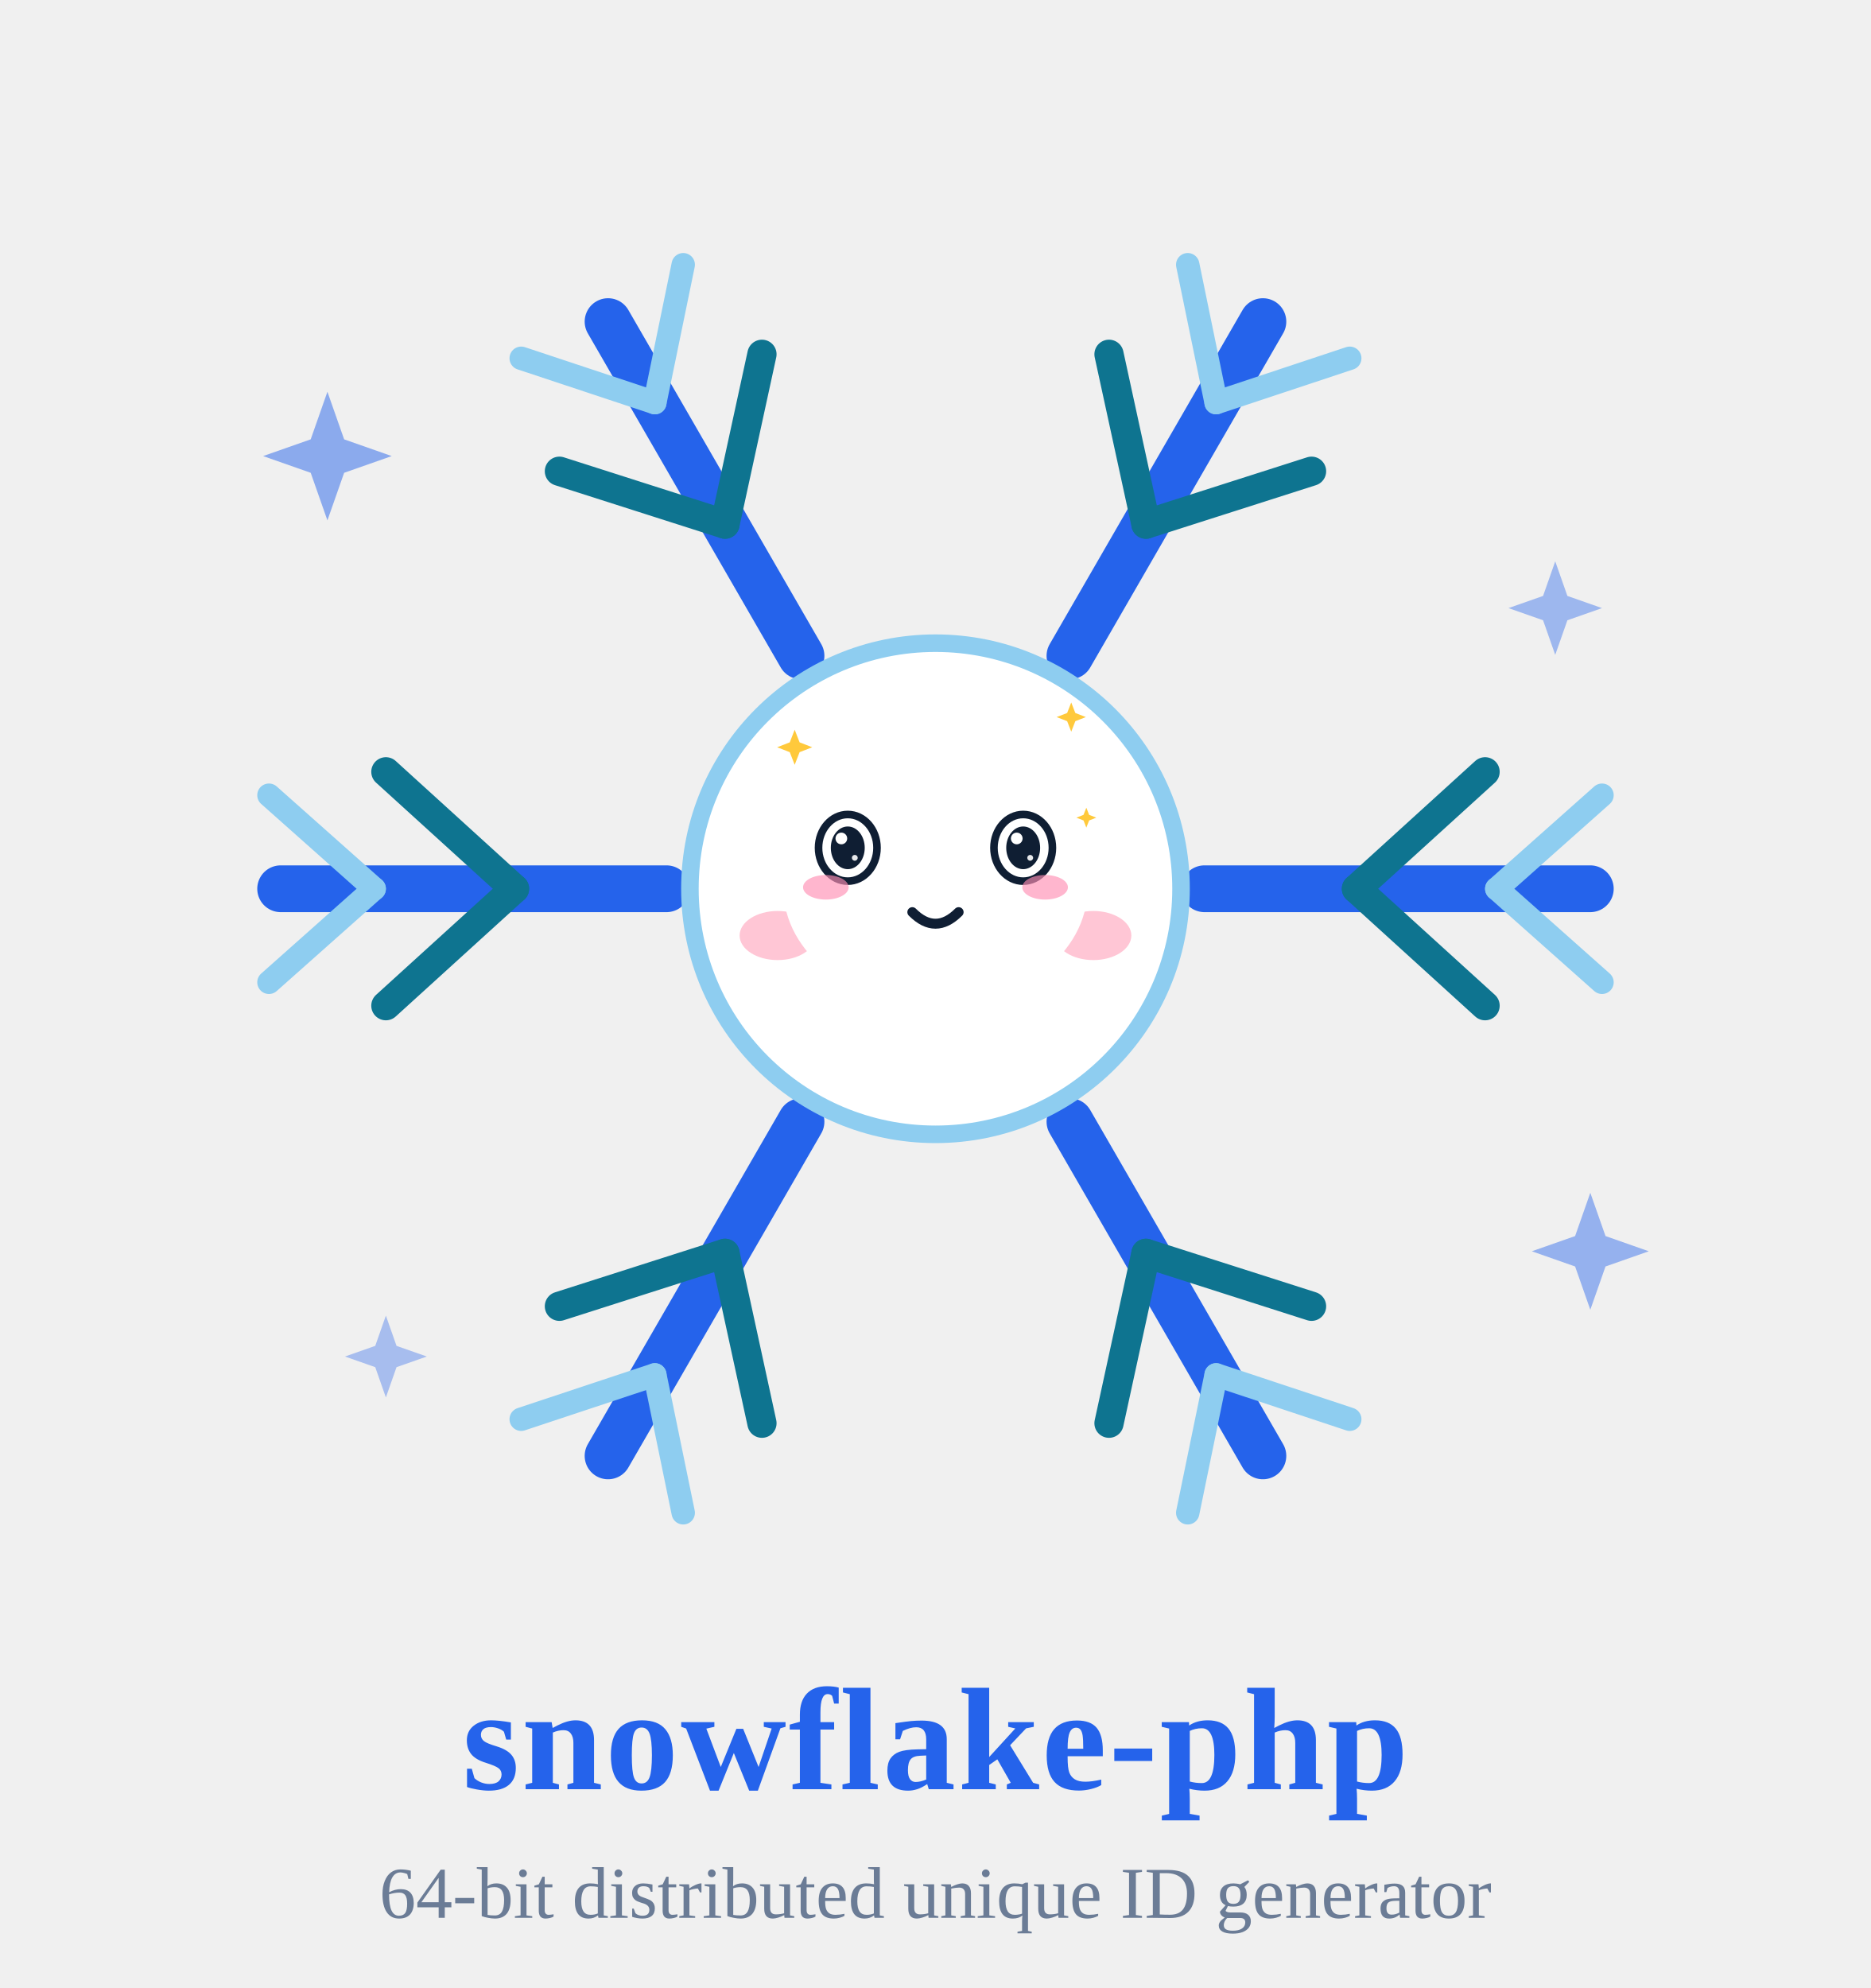
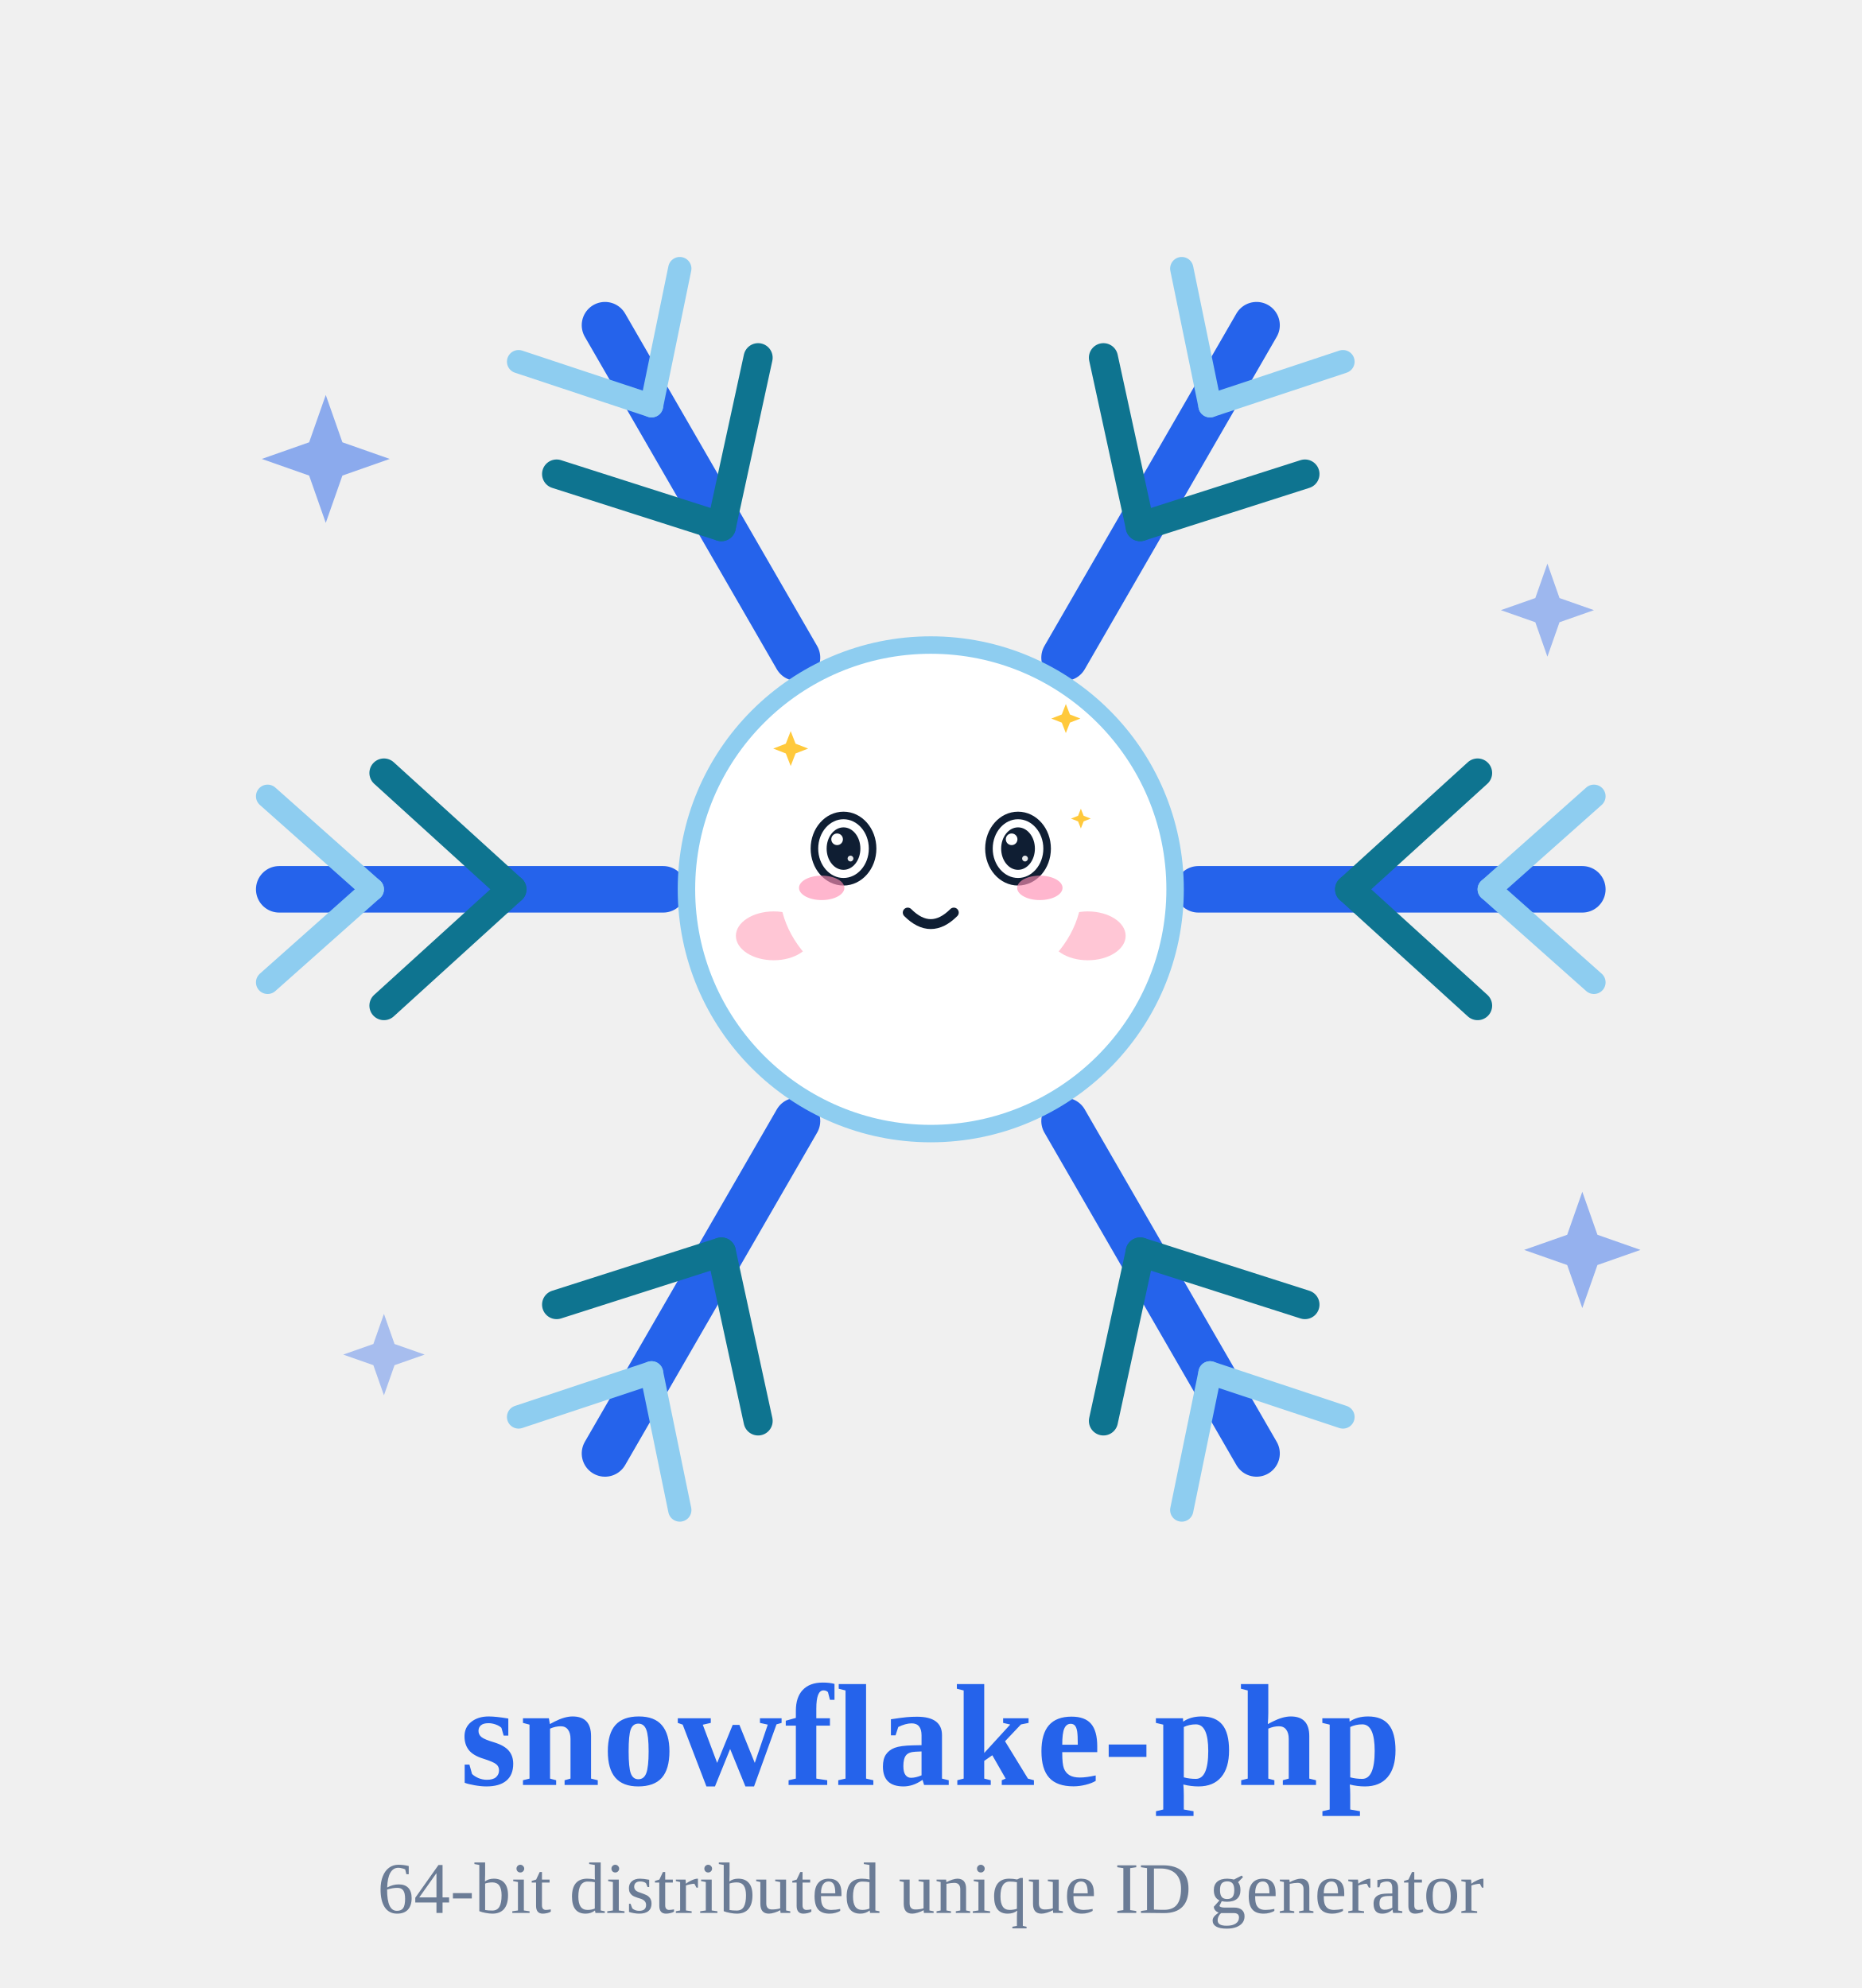
- <svg xmlns="http://www.w3.org/2000/svg" viewBox="0 0 320 340" width="320" height="340" role="img" aria-label="雪花精灵 · 卖萌 Cute">
+ <svg xmlns="http://www.w3.org/2000/svg" viewBox="0 0 320 340" width="88" height="94" role="img" aria-label="雪花精灵 · 卖萌 Cute">
  <style>
.ex-motion { animation: ex-hop 1.5s ease-in-out infinite; transform-box: fill-box; transform-origin: 50% 50%; }
.ex-anim-tear { animation: ex-tear 1.8s ease-in infinite; transform-box: fill-box; transform-origin: center; }
.ex-anim-sweat { animation: ex-tear 1.5s ease-in infinite; transform-box: fill-box; transform-origin: center; }
.ex-anim-heart { animation: ex-heart 2.2s ease-out infinite; transform-box: fill-box; transform-origin: center; }
.ex-anim-spark { animation: ex-spark 1.9s ease-in-out infinite; transform-box: fill-box; transform-origin: center; }
.ex-anim-rain { animation: ex-rain 1.4s linear infinite; transform-box: fill-box; transform-origin: center; }
.ex-anim-confetti { animation: ex-confetti 2.4s linear infinite; transform-box: fill-box; transform-origin: center; }
.ex-anim-pulse { animation: ex-pulse 1.6s ease-in-out infinite; transform-box: fill-box; transform-origin: center; }
.ex-anim-knock { animation: ex-knock 0.55s ease-in-out infinite; transform-box: fill-box; transform-origin: center; }
.ex-anim-knockline { animation: ex-knockline 0.55s ease-out infinite; transform-box: fill-box; transform-origin: center; }
.ex-anim-palm { animation: ex-palm 0.9s ease-in-out infinite; transform-box: fill-box; transform-origin: center; }
.ex-anim-steam { animation: ex-steam 1.8s ease-out infinite; transform-box: fill-box; transform-origin: center; }
.ex-anim-shock { animation: ex-shock 0.5s ease-in-out infinite; transform-box: fill-box; transform-origin: center; }
.ex-anim-please { animation: ex-please 1.4s ease-in-out infinite; transform-box: fill-box; transform-origin: center; }
.ex-anim-drift { animation: ex-drift 4.5s ease-in-out infinite; transform-box: fill-box; transform-origin: center; }
@keyframes ex-hop { 0%,100% { transform: translateY(0) rotate(0); } 50% { transform: translateY(-1.6px) rotate(2deg); } }
@keyframes ex-tear { 0% { transform: translateY(0); opacity: 0; } 18% { opacity: 1; } 100% { transform: translateY(8px); opacity: 0; } }
@keyframes ex-heart { 0% { transform: translateY(0) scale(.65); opacity: 0; } 20% { opacity: 1; } 100% { transform: translateY(-10px) scale(1.15); opacity: 0; } }
@keyframes ex-spark { 0%,100% { transform: scale(.6) rotate(0deg); opacity: .3; } 50% { transform: scale(1.15) rotate(25deg); opacity: 1; } }
@keyframes ex-rain { 0% { transform: translateY(0); opacity: 0; } 20% { opacity: 1; } 100% { transform: translateY(8px); opacity: 0; } }
@keyframes ex-confetti { 0% { transform: translateY(-4px) rotate(0deg); opacity: 1; } 100% { transform: translateY(14px) rotate(200deg); opacity: 0; } }
@keyframes ex-pulse { 0%,100% { transform: scale(1); opacity: .35; } 50% { transform: scale(1.18); opacity: .7; } }
@keyframes ex-knock { 0%,100% { transform: translateX(3px); } 35% { transform: translateX(0); } }
@keyframes ex-knockline { 0%,100% { transform: scaleX(.6); opacity: .35; } 35% { transform: scaleX(1); opacity: 1; } }
@keyframes ex-palm { 0%,100% { transform: translateY(0) rotate(0deg); } 50% { transform: translateY(-1px) rotate(-4deg); } }
@keyframes ex-steam { 0% { transform: translateY(0); opacity: .7; } 100% { transform: translateY(-7px); opacity: 0; } }
@keyframes ex-shock { 0%,100% { transform: scaleX(.7); opacity: .4; } 50% { transform: scaleX(1.25); opacity: 1; } }
@keyframes ex-please { 0%,100% { transform: translateY(0); } 50% { transform: translateY(-1.5px); } }
@keyframes ex-drift { 0%,100% { transform: translateY(0); } 50% { transform: translateY(-1.5px); } }
@media (prefers-reduced-motion: reduce) {
  .ex-motion, [class*="ex-anim-"] { animation: none !important; }
}
</style>
  <g class="ex-motion ex-cute">
    <g class="ex-base">
      <defs>
</defs>
      <g opacity="0.9">
        <path d="M56,67 L58.86,75.14 L67,78 L58.86,80.86 L56,89 L53.14,80.86 L45,78 L53.14,75.14 Z" fill="#2563eb" opacity="0.55" />
        <path d="M266,96 L268.08,101.92 L274,104 L268.08,106.08 L266,112 L263.92,106.08 L258,104 L263.92,101.92 Z" fill="#2563eb" opacity="0.45" />
        <path d="M66,225 L67.82,230.18 L73,232 L67.82,233.82 L66,239 L64.18,233.82 L59,232 L64.18,230.18 Z" fill="#2563eb" opacity="0.4" />
        <path d="M272,204 L274.6,211.4 L282,214 L274.6,216.6 L272,224 L269.4,216.6 L262,214 L269.4,211.4 Z" fill="#2563eb" opacity="0.5" />
      </g>
      <g>
        <g transform="rotate(0 160 152)">
          <line x1="206.0" y1="152.0" x2="272.0" y2="152.0" stroke="#2563eb" stroke-width="8" stroke-linecap="round" />
          <line x1="232.0" y1="152.0" x2="254.0" y2="132.0" stroke="#0e7490" stroke-width="5" stroke-linecap="round" />
          <line x1="232.0" y1="152.0" x2="254.0" y2="172.0" stroke="#0e7490" stroke-width="5" stroke-linecap="round" />
          <line x1="256.0" y1="152.0" x2="274.0" y2="136.0" stroke="#8ecdf0" stroke-width="4" stroke-linecap="round" />
          <line x1="256.0" y1="152.0" x2="274.0" y2="168.0" stroke="#8ecdf0" stroke-width="4" stroke-linecap="round" />
        </g>
        <g transform="rotate(60 160 152)">
          <line x1="206.0" y1="152.0" x2="272.0" y2="152.0" stroke="#2563eb" stroke-width="8" stroke-linecap="round" />
          <line x1="232.0" y1="152.0" x2="254.0" y2="132.0" stroke="#0e7490" stroke-width="5" stroke-linecap="round" />
          <line x1="232.0" y1="152.0" x2="254.0" y2="172.0" stroke="#0e7490" stroke-width="5" stroke-linecap="round" />
          <line x1="256.0" y1="152.0" x2="274.0" y2="136.0" stroke="#8ecdf0" stroke-width="4" stroke-linecap="round" />
          <line x1="256.0" y1="152.0" x2="274.0" y2="168.0" stroke="#8ecdf0" stroke-width="4" stroke-linecap="round" />
        </g>
        <g transform="rotate(120 160 152)">
          <line x1="206.0" y1="152.0" x2="272.0" y2="152.0" stroke="#2563eb" stroke-width="8" stroke-linecap="round" />
          <line x1="232.0" y1="152.0" x2="254.0" y2="132.0" stroke="#0e7490" stroke-width="5" stroke-linecap="round" />
          <line x1="232.0" y1="152.0" x2="254.0" y2="172.0" stroke="#0e7490" stroke-width="5" stroke-linecap="round" />
          <line x1="256.0" y1="152.0" x2="274.0" y2="136.0" stroke="#8ecdf0" stroke-width="4" stroke-linecap="round" />
          <line x1="256.0" y1="152.0" x2="274.0" y2="168.0" stroke="#8ecdf0" stroke-width="4" stroke-linecap="round" />
        </g>
        <g transform="rotate(180 160 152)">
          <line x1="206.0" y1="152.0" x2="272.0" y2="152.0" stroke="#2563eb" stroke-width="8" stroke-linecap="round" />
          <line x1="232.0" y1="152.0" x2="254.0" y2="132.0" stroke="#0e7490" stroke-width="5" stroke-linecap="round" />
          <line x1="232.0" y1="152.0" x2="254.0" y2="172.0" stroke="#0e7490" stroke-width="5" stroke-linecap="round" />
          <line x1="256.0" y1="152.0" x2="274.0" y2="136.0" stroke="#8ecdf0" stroke-width="4" stroke-linecap="round" />
          <line x1="256.0" y1="152.0" x2="274.0" y2="168.0" stroke="#8ecdf0" stroke-width="4" stroke-linecap="round" />
        </g>
        <g transform="rotate(240 160 152)">
          <line x1="206.0" y1="152.0" x2="272.0" y2="152.0" stroke="#2563eb" stroke-width="8" stroke-linecap="round" />
          <line x1="232.0" y1="152.0" x2="254.0" y2="132.0" stroke="#0e7490" stroke-width="5" stroke-linecap="round" />
          <line x1="232.0" y1="152.0" x2="254.0" y2="172.0" stroke="#0e7490" stroke-width="5" stroke-linecap="round" />
          <line x1="256.0" y1="152.0" x2="274.0" y2="136.0" stroke="#8ecdf0" stroke-width="4" stroke-linecap="round" />
          <line x1="256.0" y1="152.0" x2="274.0" y2="168.0" stroke="#8ecdf0" stroke-width="4" stroke-linecap="round" />
        </g>
        <g transform="rotate(300 160 152)">
          <line x1="206.0" y1="152.0" x2="272.0" y2="152.0" stroke="#2563eb" stroke-width="8" stroke-linecap="round" />
          <line x1="232.0" y1="152.0" x2="254.0" y2="132.0" stroke="#0e7490" stroke-width="5" stroke-linecap="round" />
          <line x1="232.0" y1="152.0" x2="254.0" y2="172.0" stroke="#0e7490" stroke-width="5" stroke-linecap="round" />
          <line x1="256.0" y1="152.0" x2="274.0" y2="136.0" stroke="#8ecdf0" stroke-width="4" stroke-linecap="round" />
          <line x1="256.0" y1="152.0" x2="274.0" y2="168.0" stroke="#8ecdf0" stroke-width="4" stroke-linecap="round" />
        </g>
        <circle cx="160" cy="152" r="42" fill="#ffffff" stroke="#8ecdf0" stroke-width="3" />
        <circle cx="145" cy="145" r="5" fill="#0f1e33" />
        <circle cx="175" cy="145" r="5" fill="#0f1e33" />
        <circle cx="146.8" cy="143.2" r="1.7" fill="#ffffff" />
        <circle cx="176.8" cy="143.2" r="1.7" fill="#ffffff" />
        <path d="M146,163 Q160,175 174,163" fill="none" stroke="#0f1e33" stroke-width="3.4" stroke-linecap="round" />
        <ellipse cx="133" cy="160" rx="6.5" ry="4.2" fill="#ffb3c7" opacity="0.75" />
        <ellipse cx="187" cy="160" rx="6.5" ry="4.2" fill="#ffb3c7" opacity="0.75" />
      </g>
      <text x="160" y="306" font-size="25.0" fill="#2563eb" font-weight="700" text-anchor="middle" letter-spacing="0.4">snowflake-php</text>
      <text x="160" y="328" font-size="12.5" fill="#6b7c96" font-weight="400" text-anchor="middle">64-bit distributed unique ID generator</text>
    </g>
    <g class="ex-face">
      <ellipse cx="160" cy="152" rx="26" ry="20" fill="#FFFFFF" />
      <ellipse cx="145" cy="145" rx="5" ry="5.7" fill="#FFFFFF" stroke="#0F1E33" stroke-width="1.3" />
      <ellipse cx="145" cy="145" rx="2.9" ry="3.65" fill="#0F1E33" />
      <circle cx="143.9" cy="143.4" r="1" fill="#FFFFFF" />
      <circle cx="146.2" cy="146.71" r="0.5" fill="#FFFFFF" opacity=".9" />
      <ellipse cx="175" cy="145" rx="5" ry="5.7" fill="#FFFFFF" stroke="#0F1E33" stroke-width="1.3" />
      <ellipse cx="175" cy="145" rx="2.9" ry="3.65" fill="#0F1E33" />
      <circle cx="173.9" cy="143.4" r="1" fill="#FFFFFF" />
      <circle cx="176.2" cy="146.71" r="0.5" fill="#FFFFFF" opacity=".9" />
      <path d="M 156.04,156 Q 160,159.96 163.96,156" fill="none" stroke="#0F1E33" stroke-width="1.7" stroke-linecap="round" />
      <ellipse class="ex-anim-pulse" cx="141.25" cy="151.75" rx="3.9" ry="2.1" fill="#FF8FB3" opacity="0.65" />
      <ellipse class="ex-anim-pulse" cx="178.75" cy="151.75" rx="3.9" ry="2.1" fill="#FF8FB3" opacity="0.65" />
      <path class="ex-anim-spark" style="animation-delay:0.0s" d="M 135.92,124.8 L 136.76,126.96 L 138.92,127.8 L 136.76,128.64 L 135.92,130.8 L 135.08,128.64 L 132.92,127.8 L 135.08,126.96 Z" fill="#FFC93C" />
      <path class="ex-anim-spark" style="animation-delay:0.4s" d="M 183.22,120.14 L 183.92,121.94 L 185.72,122.64 L 183.92,123.34 L 183.22,125.14 L 182.52,123.34 L 180.72,122.64 L 182.52,121.94 Z" fill="#FFC93C" />
      <path class="ex-anim-spark" style="animation-delay:0.8s" d="M 185.8,138.14 L 186.28,139.36 L 187.5,139.84 L 186.28,140.32 L 185.8,141.54 L 185.32,140.32 L 184.1,139.84 L 185.32,139.36 Z" fill="#FFC93C" />
    </g>
  </g>
</svg>
